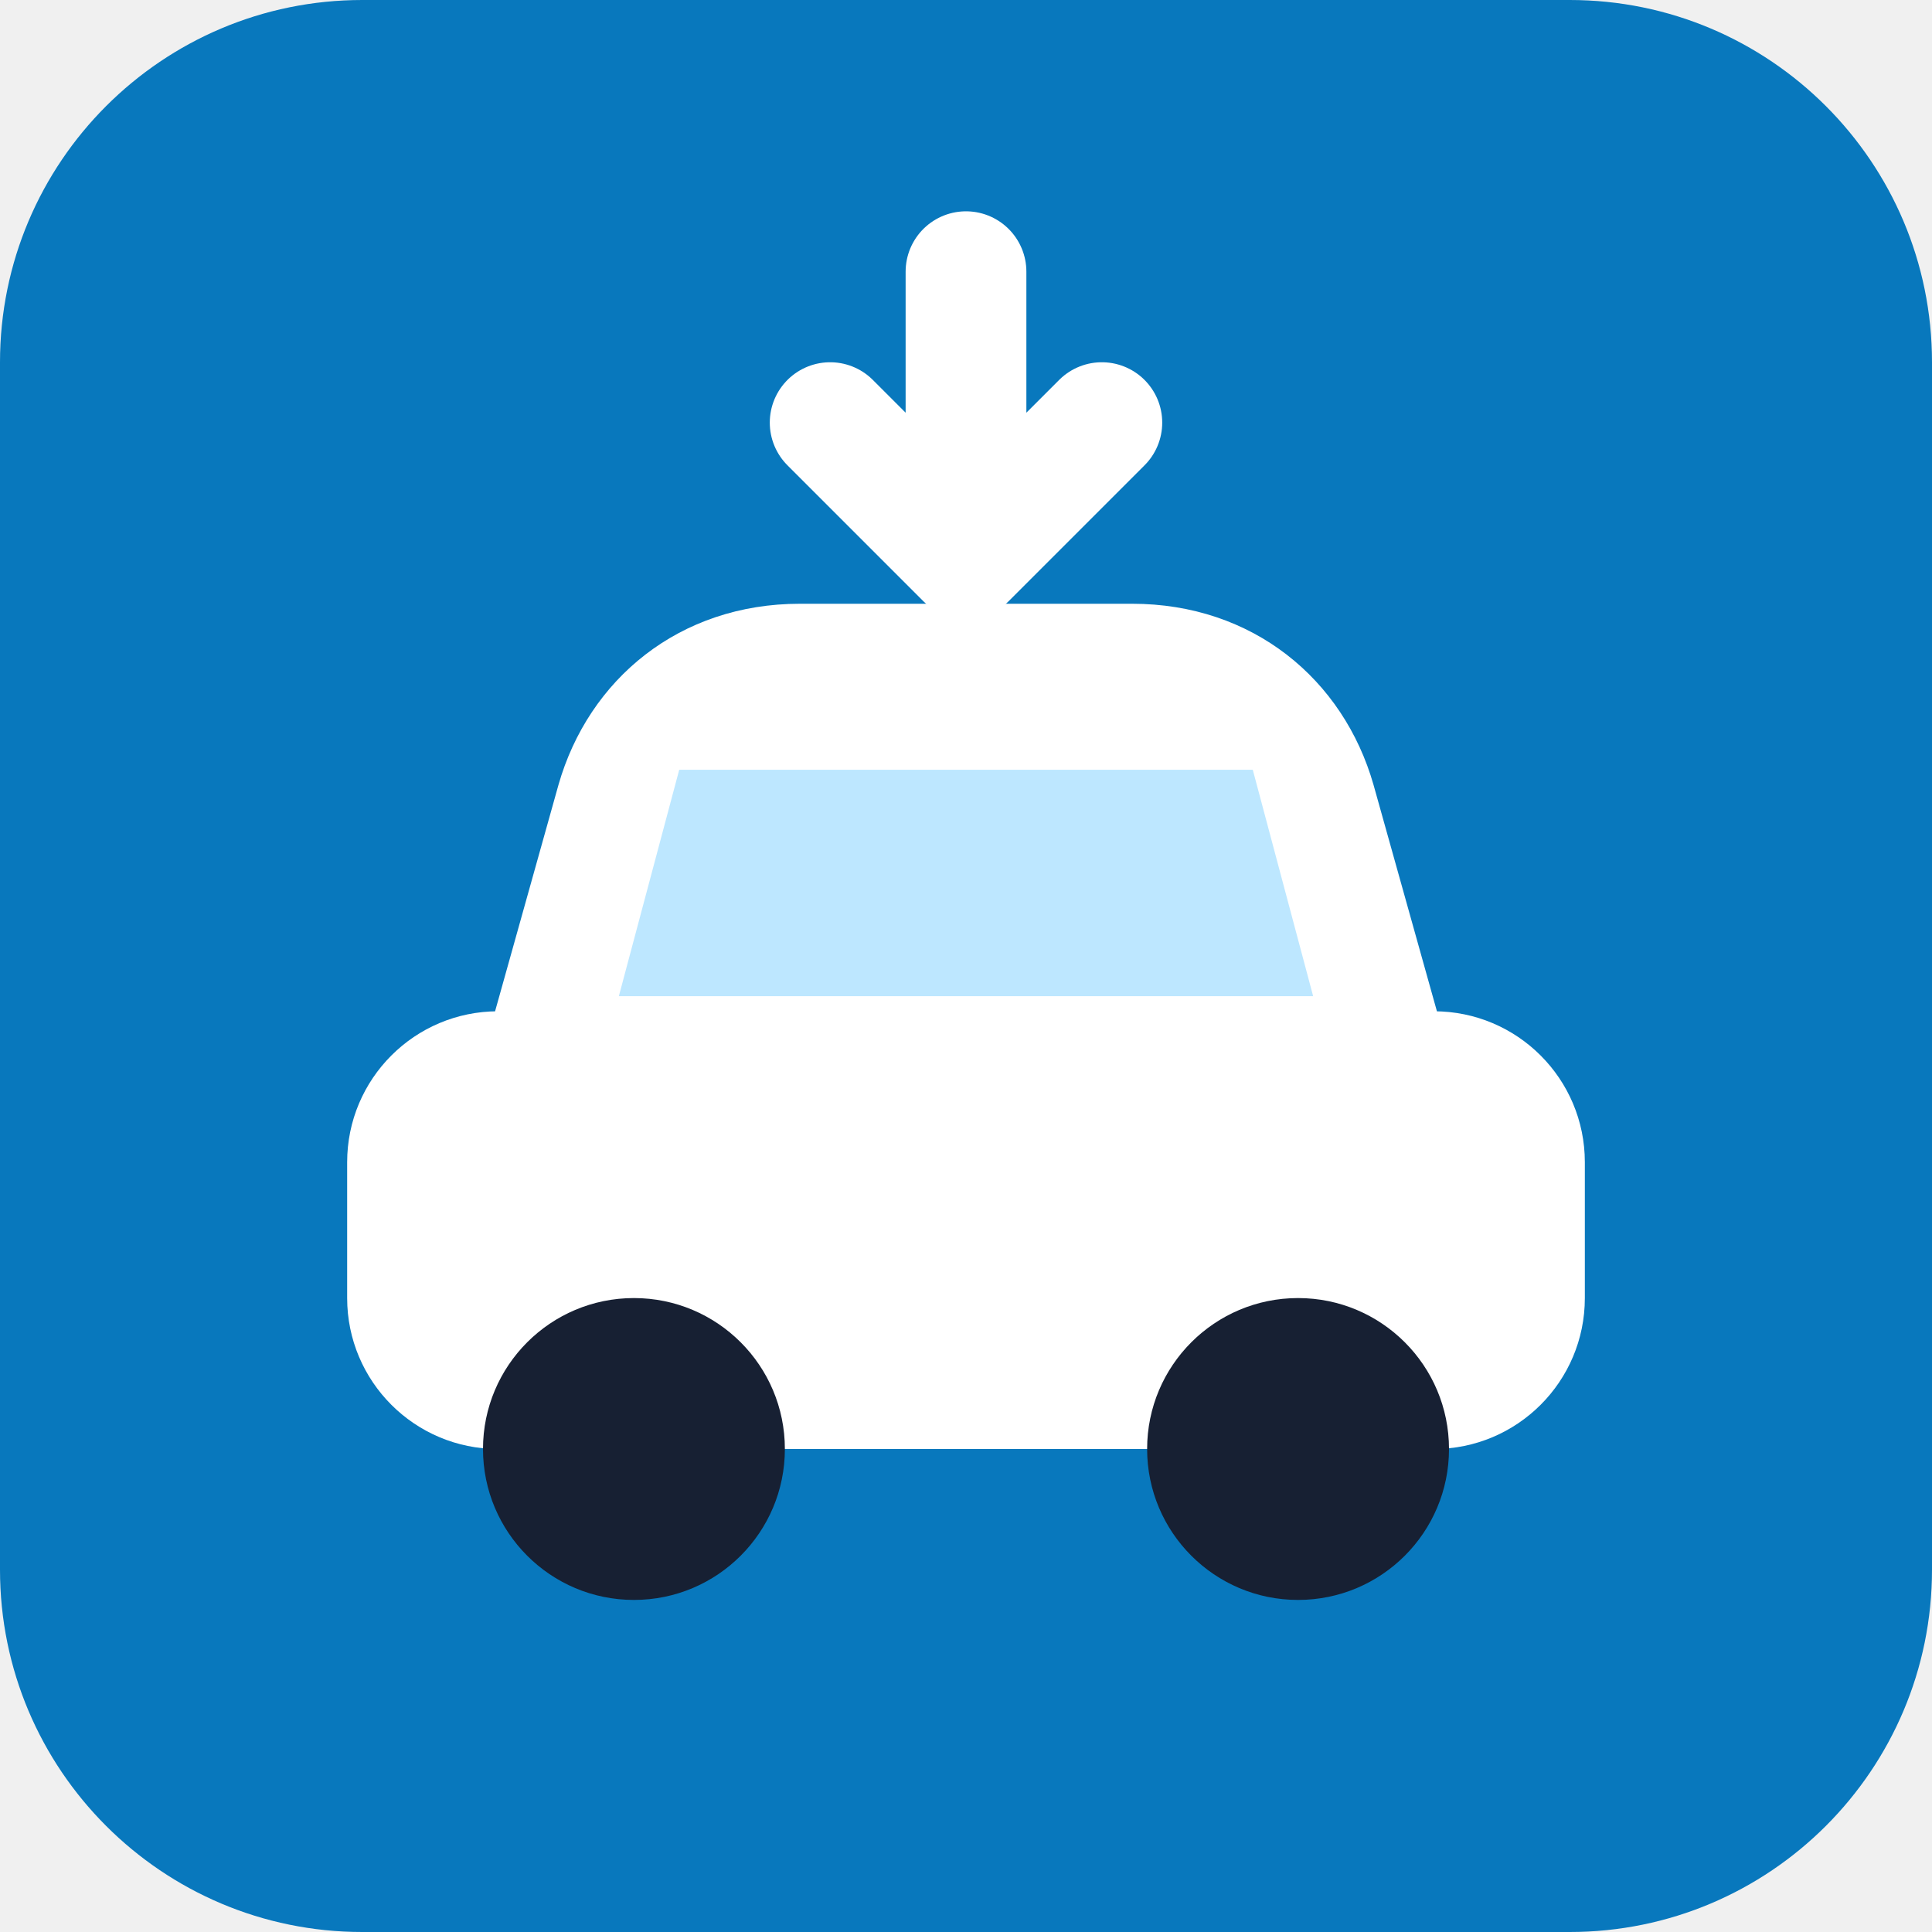
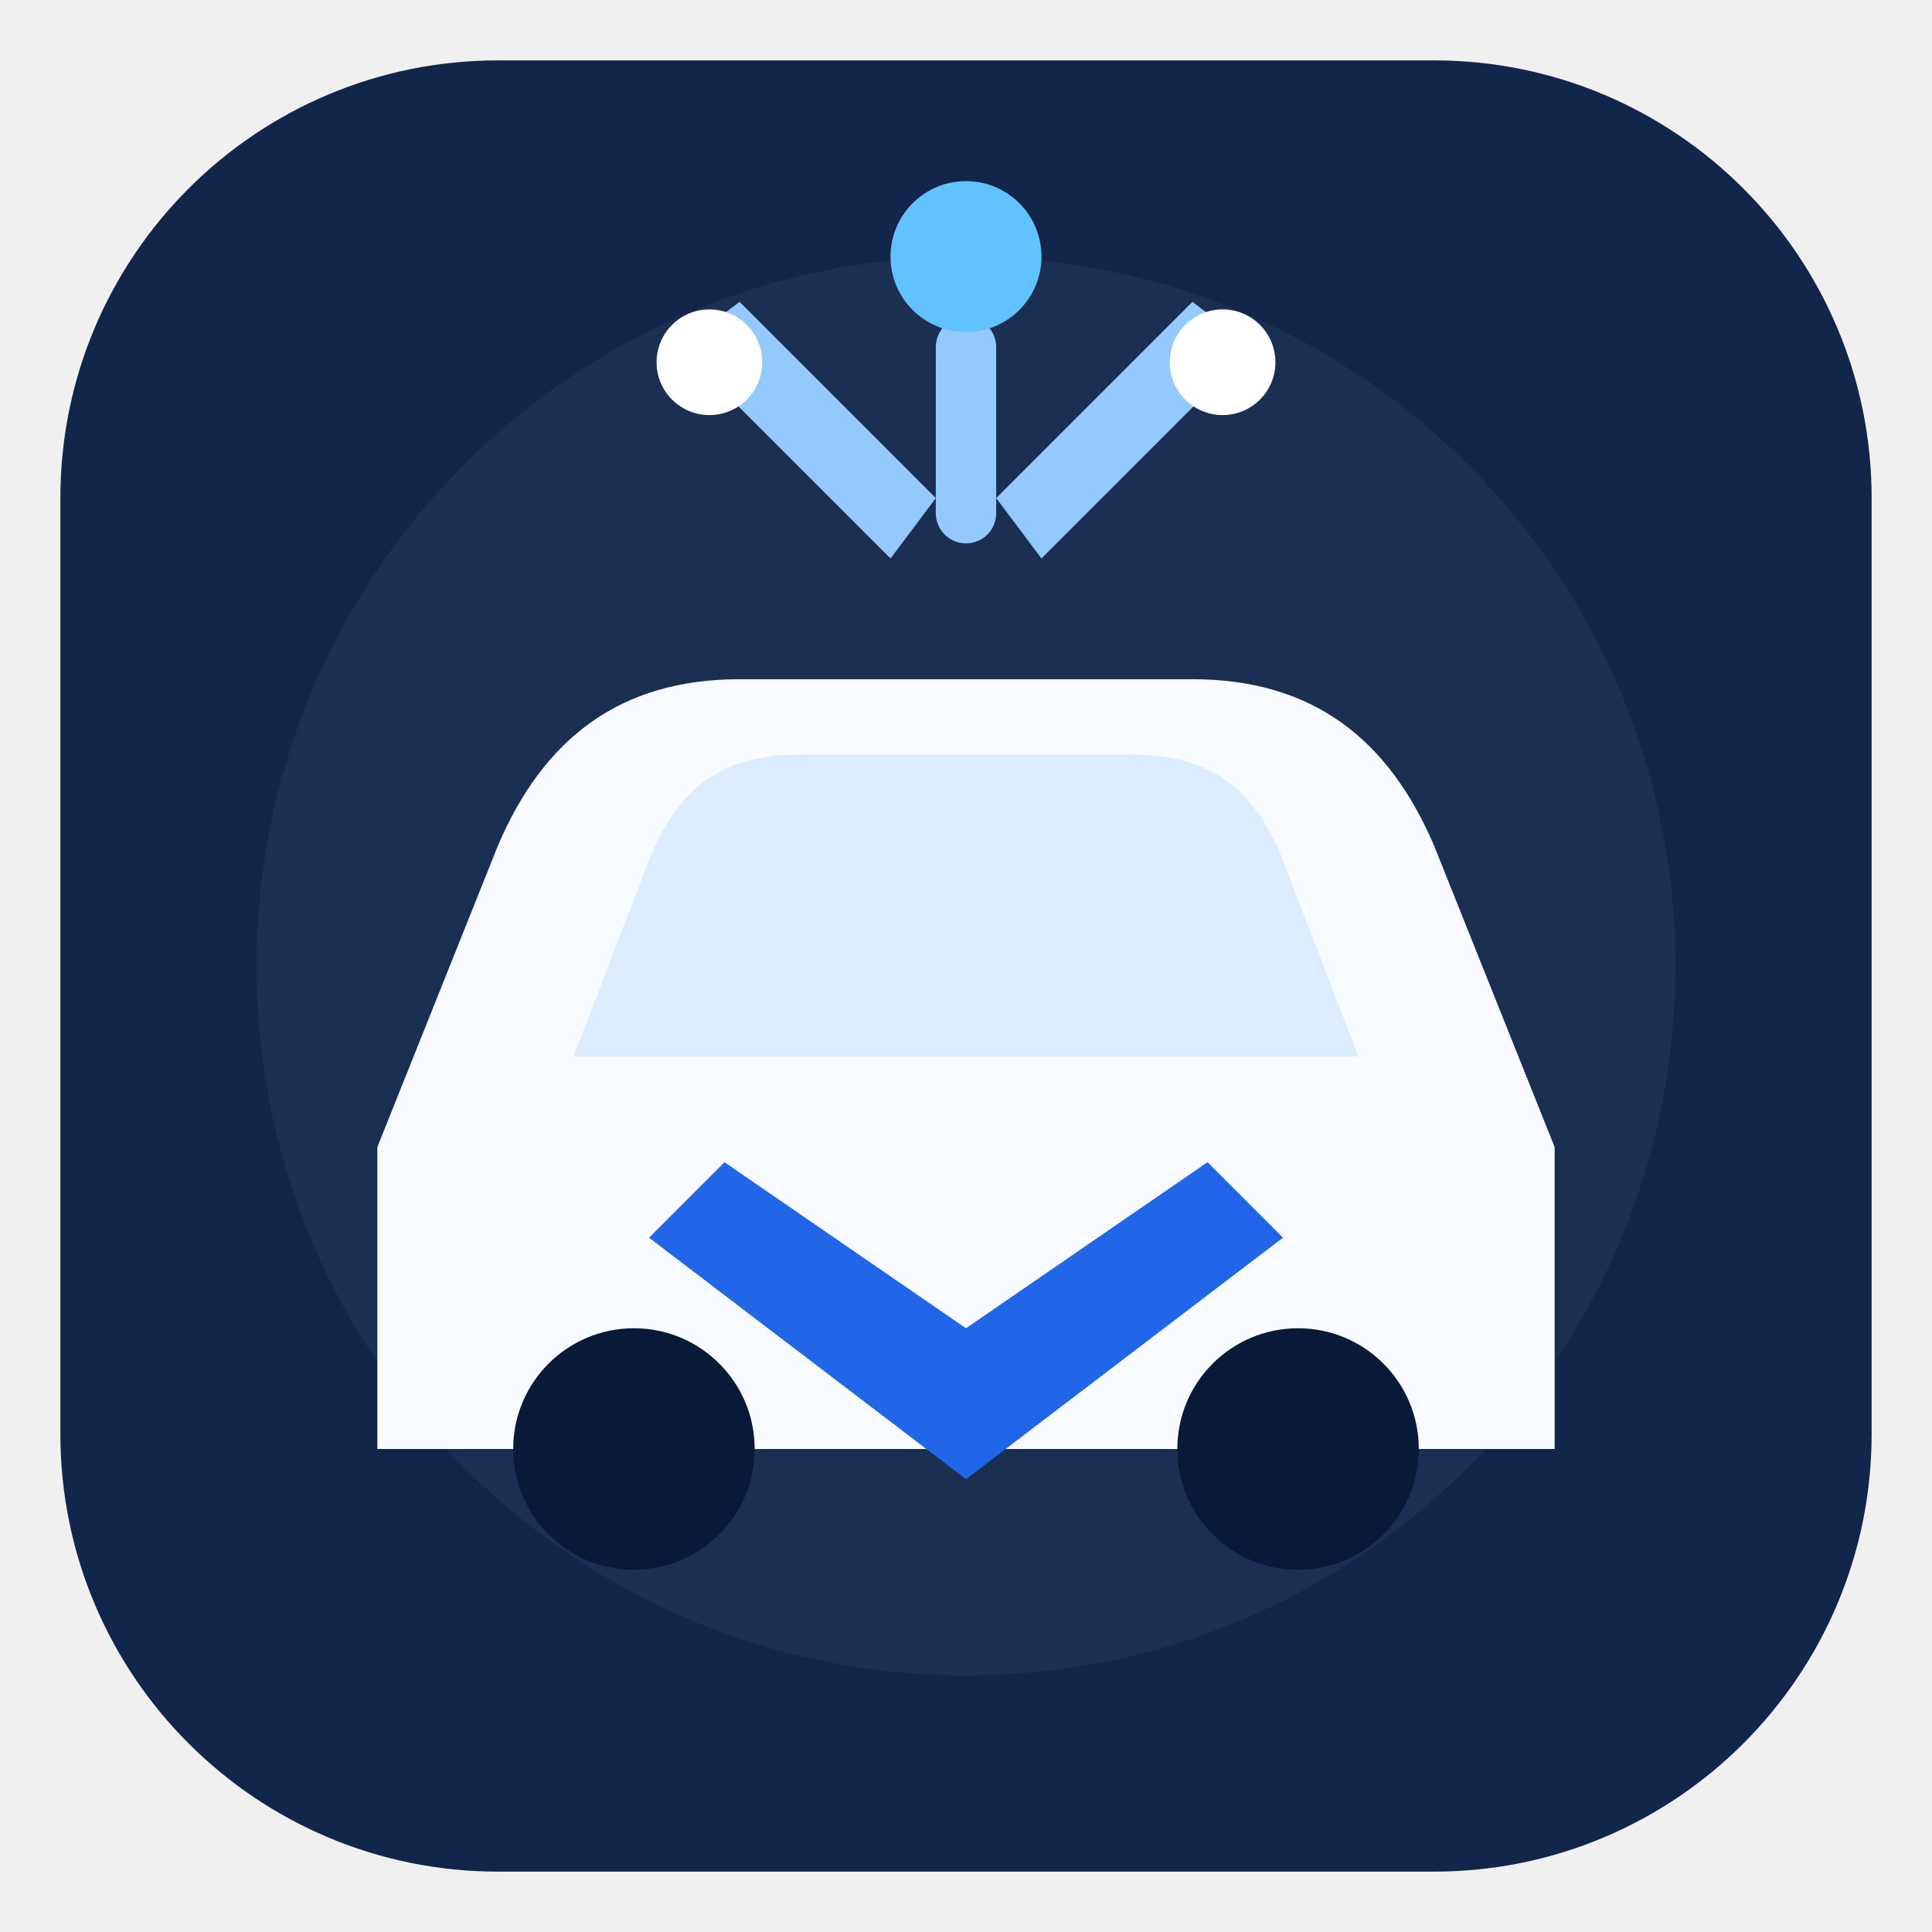
<svg xmlns="http://www.w3.org/2000/svg" viewBox="0 0 128 128">
-   <rect width="128" height="128" rx="24" fill="#0878bd" />
-   <path d="M30 77h68l-7-25c-2-7-8-12-16-12H53c-8 0-14 5-16 12z" fill="#fff" />
-   <rect x="23" y="67" width="82" height="29" rx="10" fill="#fff" />
-   <circle cx="42" cy="96" r="10" fill="#172033" />
-   <circle cx="86" cy="96" r="10" fill="#172033" />
-   <path d="M45 51h38l4 15H41z" fill="#bde7ff" />
-   <path d="M64 18v19m-9-9 9 9 9-9" fill="none" stroke="#fff" stroke-width="8" stroke-linecap="round" stroke-linejoin="round" />
+   <rect x="4" y="4" width="120" height="120" rx="29" fill="#11264a" />
+   <circle cx="64" cy="64" r="47" fill="#fff" fill-opacity=".045" />
+   <rect x="62" y="21" width="4" height="15" rx="2" fill="#94c9ff" />
+   <path d="M45 23 49 20 62 33 59 37z M83 23 79 20 66 33 69 37z" fill="#94c9ff" />
+   <circle cx="64" cy="17" r="5" fill="#62c2ff" />
+   <circle cx="47" cy="24" r="3.5" fill="#fff" />
+   <circle cx="81" cy="24" r="3.5" fill="#fff" />
+   <path d="m25 76 8-20c3-7 8-11 16-11h30c8 0 13 4 16 11l8 20v20H25z" fill="#f8fbff" />
+   <path d="M43 57c2-5 5-7 10-7h22c5 0 8 2 10 7l5 13H38z" fill="#dcecff" />
+   <path d="M48 77 64 88 80 77 85 82 64 98 43 82z" fill="#2165e8" />
+   <circle cx="42" cy="96" r="8" fill="#081a38" />
+   <circle cx="86" cy="96" r="8" fill="#081a38" />
</svg>
